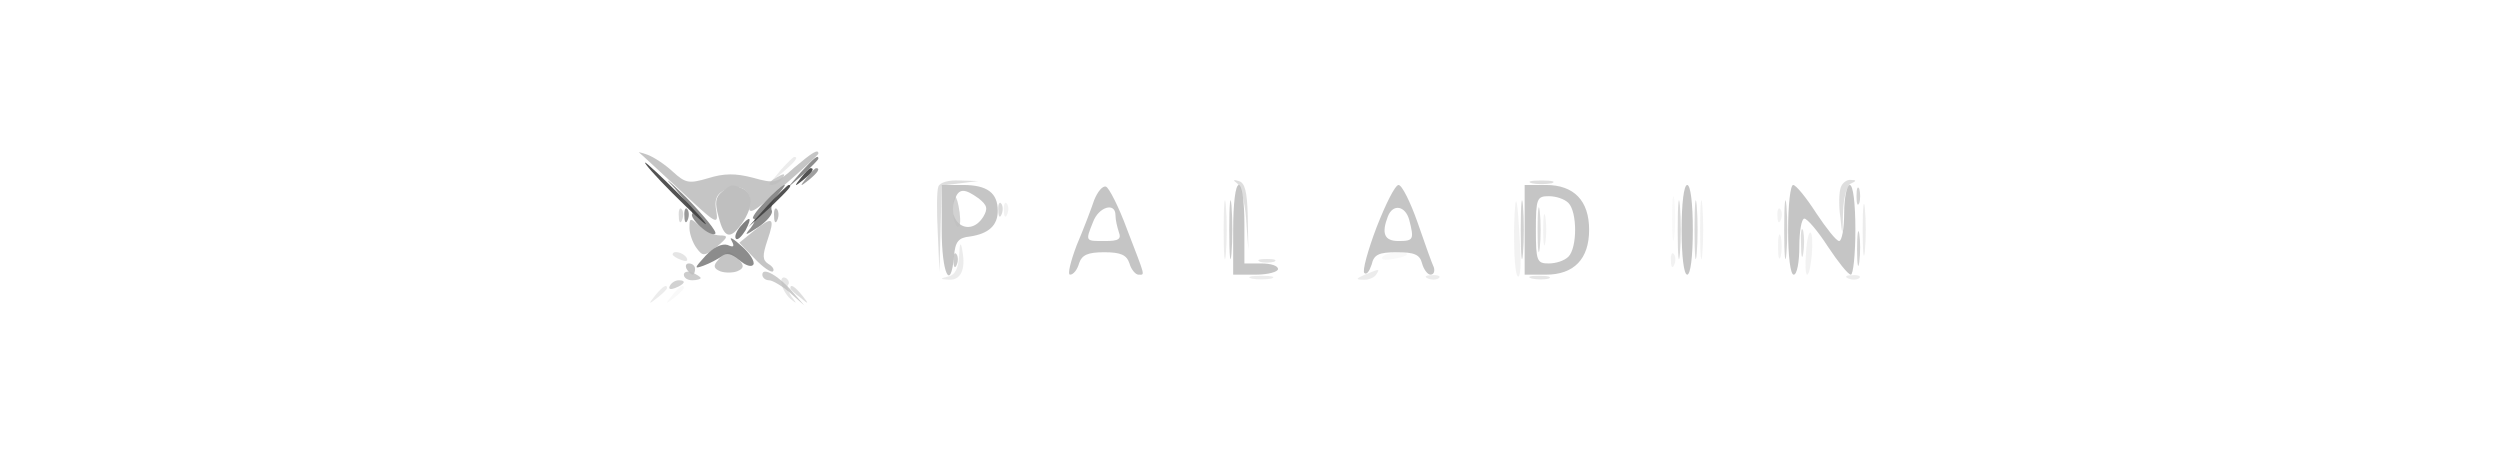
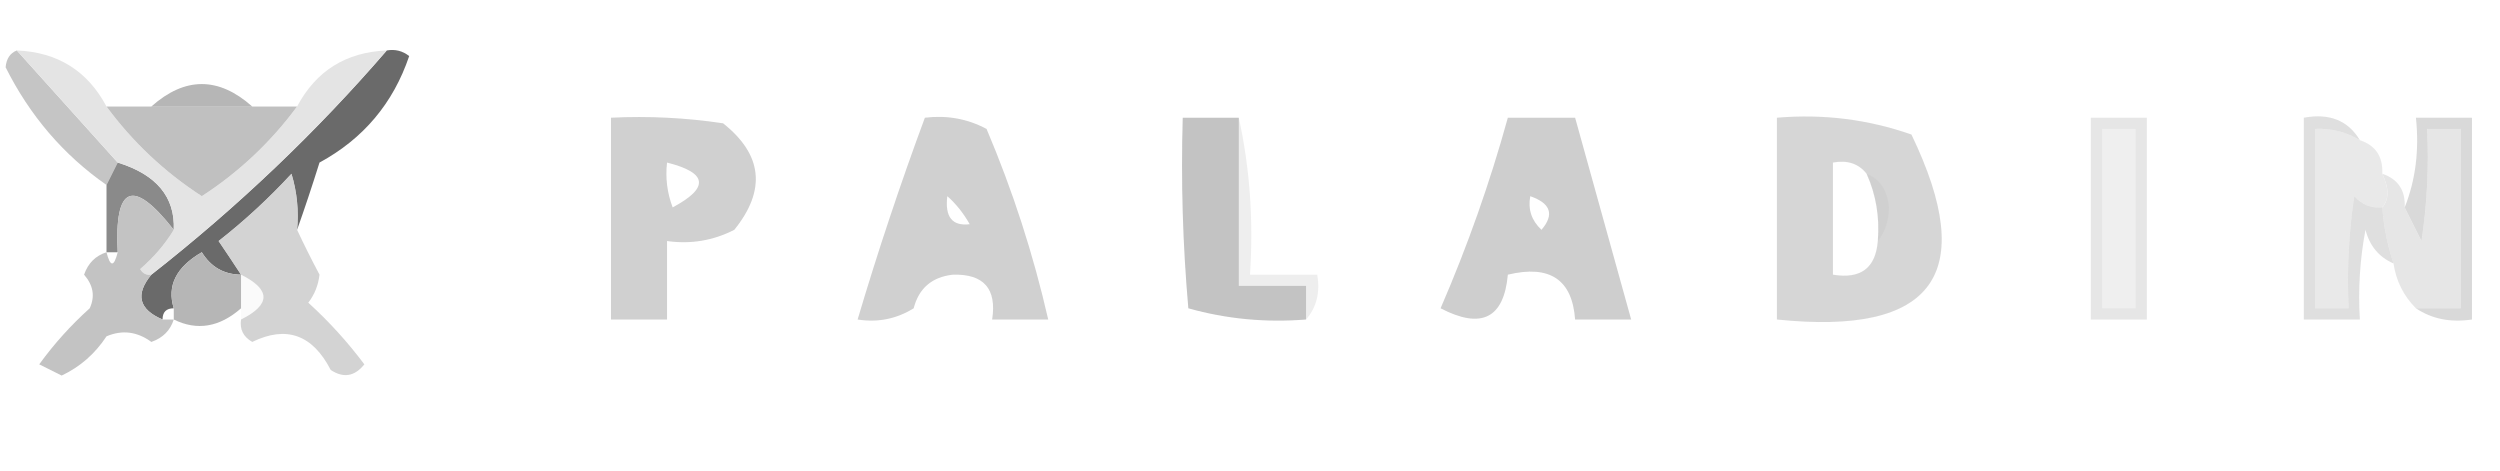
- <svg xmlns="http://www.w3.org/2000/svg" version="1.0" viewBox="0 0 446 84">
-   <path fill="gray" fill-opacity=".3" d="M121.1 38.6c0 1.1.3 1.4.6.6.3-.7.2-1.6-.1-1.9-.3-.4-.6.2-.5 1.3" />
-   <path fill="gray" fill-opacity=".2" d="M224.8 46.7c.6.2 1.8.2 2.5 0 .6-.3.1-.5-1.3-.5s-1.9.2-1.2.5" />
-   <path fill="#BFBFBF" fill-opacity=".9" d="M114 27.2c.3.2 3.6 3.3 7.4 6.8 6.3 5.9 6.8 6.3 6.4 3.7-.4-2 0-3 1.3-3.7 2.7-1.5 5.2-.1 4.6 2.6-.3 1.9.7 1.4 5.9-3.3 3.5-3 6.4-5.7 6.4-5.9 0-.9-1.1-.2-4.3 2.5-3.1 2.8-3.5 2.9-7.4 1.8-3.1-.8-5.1-.8-8 .1-3.4 1-4 .9-6.3-1.2-1.4-1.3-3.4-2.6-4.5-3s-1.7-.5-1.5-.4M168 41c0 7.8 1.6 11.2 2.2 4.7.2-2.6.8-3.3 2.8-3.5 3.4-.5 5-2 5-4.6 0-3.2-1.9-4.6-6.2-4.6H168zm6.6-5.6c1.5 1.2 1.7 1.8.8 3.3-2.4 3.8-6.7 1-5-3.3.7-1.8 1.7-1.8 4.2 0m20.6.3c-.5 1.5-1.9 5.2-3.1 8-1.1 2.9-1.7 5.3-1.2 5.3.6 0 1.3-.9 1.6-2 .5-1.5 1.5-2 4.5-2s4 .5 4.5 2c.3 1.1 1.1 2 1.6 2 1.2 0 1.3.6-2-8-1.5-4.1-3.3-7.6-3.8-7.7-.6-.2-1.5.9-2.1 2.4m3.8 2.7c0 .8.3 2.1.6 3 .5 1.3-.1 1.6-2.5 1.6-3.5 0-3.5.1-2.1-3.4 1-2.7 4-3.6 4-1.2m21 2.6v8h4c2.2 0 4-.5 4-1 0-.6-1.3-1-3-1h-3v-7c0-4-.4-7-1-7s-1 3.3-1 8m25.6-.5c-1.6 4.2-2.6 7.9-2.2 8.2.4.4.9-.3 1.3-1.5.4-1.8 1.3-2.2 4.5-2.2 3.1 0 4.1.4 4.5 2 .3 1.1 1 2 1.5 2 .6 0 .8-.6.6-1.3-.3-.6-1.6-4.2-2.9-8-1.3-3.7-2.8-6.7-3.4-6.7s-2.3 3.4-3.9 7.5m5.8-1.3c.9 3.5.8 3.8-1.9 3.8-2.5 0-3.1-1.3-1.9-4.4.9-2.3 3.1-1.9 3.8.6M272 41v8h3.8c5 0 7.7-2.8 7.7-8s-2.7-8-7.7-8H272zm7.8-4.8c1.6 1.6 1.6 8 0 9.6-.7.7-2.2 1.2-3.5 1.2-2.1 0-2.3-.4-2.3-6s.2-6 2.3-6c1.3 0 2.8.5 3.5 1.2M300 41c0 4.7.4 8 1 8s1-3.3 1-8-.4-8-1-8-1 3.3-1 8m19 0c0 4.7.4 8 1 8s1-2.3 1-5c0-2.8.4-5 .9-5s2.4 2.2 4.2 5c1.8 2.7 3.6 5 4.1 5 .4 0 .8-3.6.8-8 0-4.7-.4-8-1-8-.5 0-1 2.2-1 5 0 2.7-.4 5-.9 5s-2.3-2.3-4.1-5c-1.8-2.8-3.6-5-4.1-5s-.9 3.6-.9 8m-196-.3c0 1 .6 2.7 1.3 3.6 1.1 1.5 1.4 1.4 3.6-.3 2-1.7 2.1-2 .5-2-.9 0-2.6-.7-3.6-1.7-1.7-1.5-1.8-1.5-1.8.4m11.6.4-2.7 2.2 2.7 2.8c1.5 1.6 3 2.6 3.3 2.3s-.1-.9-.8-1.3c-1.1-.7-1.1-1.5-.2-4.2 1.4-4.1 1-4.4-2.3-1.8m-6.5 5.3c-.9 1-.8 1.5.4 2 .8.3 2.2.3 3 0 1.2-.5 1.3-1 .4-2-.6-.8-1.5-1.4-1.9-1.4s-1.3.6-1.9 1.4m-5.6 1.6c.3.5.8 1 1.1 1 .2 0 .4-.5.4-1 0-.6-.5-1-1.1-1-.5 0-.7.4-.4 1" />
-   <path fill="#BFBFBF" fill-opacity=".8" d="M138 32c-.9.6-1 1-.3 1 .6 0 1.5-.5 1.8-1 .8-1.2.4-1.2-1.5 0m81.3 9c0 4.7.2 6.6.4 4.2.2-2.3.2-6.1 0-8.5-.2-2.3-.4-.4-.4 4.3m-49.2 5.6c0 1.1.3 1.4.6.6.3-.7.2-1.6-.1-1.9-.3-.4-.6.2-.5 1.3M122 49c0 .6.7 1 1.5 1s1.5-.2 1.5-.4-.7-.6-1.5-1c-.8-.3-1.5-.1-1.5.4m14 0c0 .5.5 1 1.2 1 .6 0 2.3 1 3.7 2.2l2.6 2.3-2-2.3c-2.4-2.9-5.5-4.7-5.5-3.2" />
-   <path fill="#BFBFBF" fill-opacity=".6" d="M299.3 41c0 4.7.2 6.6.4 4.2.2-2.3.2-6.1 0-8.5-.2-2.3-.4-.4-.4 4.3m3 0c0 4.7.2 6.6.4 4.2.2-2.3.2-6.1 0-8.5-.2-2.3-.4-.4-.4 4.3m-28 0c0 3.6.2 5 .4 3.2.2-1.7.2-4.7 0-6.5-.2-1.7-.4-.3-.4 3.3m-96.2-3.4c0 1.1.3 1.4.6.6.3-.7.2-1.6-.1-1.9-.3-.4-.6.2-.5 1.3" />
-   <path fill="#BFBFBF" fill-opacity=".2" d="M270.1 41.2c0 4.2.2 7.9.7 8.1.4.3.6-2 .4-5.1-.5-9.8-.9-11-1.1-3m47-2.6c0 1.1.3 1.4.6.6.3-.7.2-1.6-.1-1.9-.3-.4-.6.2-.5 1.3m.1 5.4c0 1.9.2 2.7.5 1.7.2-.9.2-2.5 0-3.5-.3-.9-.5-.1-.5 1.8m-19.1 2.6c0 1.1.3 1.4.6.6.3-.7.2-1.6-.1-1.9-.3-.4-.6.2-.5 1.3" />
-   <path fill="gray" fill-opacity=".1" d="M303.3 41c0 4.7.2 6.6.4 4.2.2-2.3.2-6.1 0-8.5-.2-2.3-.4-.4-.4 4.3m-124.2-3.4c0 1.1.3 1.4.6.6.3-.7.2-1.6-.1-1.9-.3-.4-.6.2-.5 1.3m96.2 3.4c0 2.5.2 3.5.4 2.2.2-1.2.2-3.2 0-4.5-.2-1.2-.4-.2-.4 2.3m46.9 4.1c-.2 2.1-.1 3.9.2 3.9.7 0 1.3-7.1.6-7.5-.3-.2-.7 1.4-.8 3.6" />
-   <path fill="#BFBFBF" fill-opacity=".5" d="M167.4 33.3c-.3.8-.3 4.5-.1 8.3l.3 6.9.2-7.7.2-7.7 3.3-.4 3.2-.4-3.3-.1c-1.9-.1-3.5.3-3.8 1.1m53.3-.6c.6.5 1.4 3.3 1.6 6.3l.4 5.5-.1-5.9c-.1-4.4-.5-6-1.6-6.3-1-.3-1.1-.2-.3.4m52.6 0c.9.2 2.5.2 3.5 0 .9-.3.1-.5-1.8-.5s-2.7.2-1.7.5m55.1.7c-.3.8-.4 3.1-.1 5.2.4 3.8.4 3.7.5-.8.1-2.6.7-4.9 1.5-5.1.9-.4.9-.6-.1-.6-.7-.1-1.5.5-1.8 1.3m-7.1 10.1c0 2.2.2 3 .4 1.7.2-1.2.2-3 0-4-.3-.9-.5.1-.4 2.3M141 51.4c0 .2.8 1 1.8 1.7 1.5 1.3 1.6 1.2.3-.4s-2.1-2.1-2.1-1.3" />
-   <path fill="gray" fill-opacity=".8" d="M122.1 38.6c0 1.1.3 1.4.6.6.3-.7.2-1.6-.1-1.9-.3-.4-.6.2-.5 1.3" />
-   <path fill="#BFBFBF" fill-opacity=".3" d="m139.4 30.2-1.9 2.3 2.3-1.9c2.1-1.8 2.7-2.6 1.9-2.6-.2 0-1.2 1-2.3 2.2M218.3 41c0 4.7.2 6.6.4 4.2.2-2.3.2-6.1 0-8.5-.2-2.3-.4-.4-.4 4.3m114 0c0 4.1.2 5.8.4 3.7.2-2 .2-5.4 0-7.5-.2-2-.4-.3-.4 3.8m-161.2 4.7q-.15 3.15-1.8 3.6c-1.7.4-1.7.5 0 .6 2.1.1 3-1.8 2.4-5.1-.3-1.8-.5-1.6-.6.9m72.4 3.3c-1.6.7-1.7.9-.3.9.9.1 2-.4 2.3-.9.7-1.1.7-1.1-2 0m-20.2.7c.9.2 2.5.2 3.5 0 .9-.3.1-.5-1.8-.5s-2.7.2-1.7.5m31.5 0c.7.3 1.6.2 1.9-.1.4-.3-.2-.6-1.3-.5-1.1 0-1.4.3-.6.6m75 0c.7.3 1.6.2 1.9-.1.4-.3-.2-.6-1.3-.5-1.1 0-1.4.3-.6.6m-212.9 3c-1.3 1.6-1.2 1.7.4.4.9-.7 1.7-1.5 1.7-1.7 0-.8-.8-.3-2.1 1.3" />
-   <path fill="gray" fill-opacity=".9" d="m142.9 30.7-2.4 2.8 2.8-2.4c1.5-1.4 2.7-2.6 2.7-2.8 0-.8-.8-.1-3.1 2.4m-22.6 2.8c2 2.3 3.5 4.4 3.2 4.7-.3.2.4 1.3 1.5 2.3s2.3 1.5 2.6 1.2c.4-.3-2-3.2-5.2-6.5-3.3-3.2-4.2-3.9-2.1-1.7m16.2 2.5c-1.6 1.6-2.5 3-2.1 3 .5 0 .2.8-.5 1.7-1.2 1.4-1 1.4 1.4-.2 1.5-1 2.6-2.3 2.4-2.9-.3-.6.2-1.9 1.1-2.9 2.5-2.9.8-1.9-2.3 1.3m-6 6.9c.6 1.1.4 1.3-.7.8-1-.3-2.5.4-3.9 1.9-2.1 2.3-2.1 2.4-.4 1.8 1.1-.4 2.6-1.2 3.3-1.7.8-.7 1.8-.4 3.1.7 1.1 1 2.2 1.3 2.5.8s-.6-2-2.1-3.3c-1.4-1.3-2.3-1.8-1.8-1" />
-   <path fill="#404040" fill-opacity=".5" d="M143.9 31.7c-1.3 1.6-1.2 1.7.4.4s2.1-2.1 1.3-2.1c-.2 0-1 .8-1.7 1.7" />
-   <path fill="#404040" fill-opacity=".9" d="M120 34.5c3 3 5.7 5.5 5.9 5.5.3 0-1.9-2.5-4.9-5.5s-5.7-5.5-5.9-5.5c-.3 0 1.9 2.5 4.9 5.5m22.9-2.8c-1.3 1.6-1.2 1.7.4.4s2.1-2.1 1.3-2.1c-.2 0-1 .8-1.7 1.7m-6 5-3.4 3.8 3.8-3.4c3.4-3.3 4.2-4.1 3.4-4.1-.2 0-1.9 1.7-3.8 3.7" />
-   <path fill="#BFBFBF" fill-opacity=".7" d="M271.3 41c0 4.7.2 6.6.4 4.2.2-2.3.2-6.1 0-8.5-.2-2.3-.4-.4-.4 4.3m47 0c0 4.7.2 6.6.4 4.2.2-2.3.2-6.1 0-8.5-.2-2.3-.4-.4-.4 4.3m12.9-6c0 1.4.2 1.9.5 1.2.2-.6.2-1.8 0-2.5-.3-.6-.5-.1-.5 1.3M170 37.4c0 1.4.4 2.7.8 3 .5.3.6-.8.4-2.5-.5-3.5-1.2-3.8-1.2-.5m161.3 7.1c0 2.7.2 3.8.4 2.2.2-1.5.2-3.7 0-5-.2-1.2-.4 0-.4 2.8M119.5 51c-.3.6.1.7.9.4 1.8-.7 2.1-1.4.7-1.4-.6 0-1.3.4-1.6 1" />
-   <path fill="#BFBFBF" fill-opacity=".4" d="M120 45.4c0 .2.7.7 1.6 1 .8.3 1.2.2.9-.4-.6-1-2.5-1.4-2.5-.6m19.4 5.1c.1.8.8 2.1 1.6 2.8 1.2 1 1.2.9.2-.4-.6-.9-.9-1.8-.6-2.1s.1-.9-.4-1.2c-.6-.3-.9.1-.8.9m133.9-.8c.9.2 2.3.2 3 0 .6-.3-.1-.5-1.8-.5-1.6 0-2.2.2-1.2.5" />
-   <path fill="gray" fill-opacity=".5" d="M138.1 38.6c0 1.1.3 1.4.6.6.3-.7.2-1.6-.1-1.9-.3-.4-.6.2-.5 1.3" />
-   <path fill="#BFBFBF" d="M128.8 34.2c-1.2 1-1.3 2-.6 4.5 1 3.9 2.1 4.1 4.2 1.1 2-2.9 2-5.4 0-6.2s-1.8-.8-3.6.6" />
-   <path fill="#BFBFBF" fill-opacity=".1" d="M298.3 39c0 3.6.2 5 .4 3.2.2-1.7.2-4.7 0-6.5-.2-1.7-.4-.3-.4 3.3m-51.7 6.9c-.3.4.6.6 1.9.3 1.4-.2 2.5-.6 2.5-.8 0-.8-3.9-.4-4.4.5m-126.7 6.8c-1.3 1.6-1.2 1.7.4.4.9-.7 1.7-1.5 1.7-1.7 0-.8-.8-.3-2.1 1.3" />
-   <path fill="gray" d="M132 40.5c-.7.9-1 1.8-.7 2.1s1-.4 1.7-1.5c1.3-2.5.8-2.7-1-.6" />
+ <svg xmlns="http://www.w3.org/2000/svg" version="1.1" width="223px" height="42px" style="shape-rendering:geometricPrecision; text-rendering:geometricPrecision; image-rendering:optimizeQuality; fill-rule:evenodd; clip-rule:evenodd">
+   <g>
+     <path style="opacity:0.984" fill="#686868" d="M 34.5,4.5 C 35.239,4.369 35.906,4.536 36.5,5C 35.076,9.212 32.409,12.379 28.5,14.5C 27.831,16.631 27.165,18.631 26.5,20.5C 26.66,18.801 26.494,17.134 26,15.5C 23.983,17.684 21.817,19.684 19.5,21.5C 20.192,22.518 20.859,23.518 21.5,24.5C 19.983,24.489 18.816,23.823 18,22.5C 15.71,23.828 14.876,25.495 15.5,27.5C 14.833,27.5 14.5,27.833 14.5,28.5C 12.38,27.597 12.046,26.263 13.5,24.5C 21.205,18.459 28.205,11.792 34.5,4.5 Z" />
+   </g>
+   <g>
+     <path style="opacity:0.986" fill="#cfcfcf" d="M 54.5,10.5 C 57.85,10.335 61.183,10.502 64.5,11C 68.023,13.794 68.356,16.96 65.5,20.5C 63.604,21.466 61.604,21.799 59.5,21.5C 59.5,23.833 59.5,26.167 59.5,28.5C 57.833,28.5 56.167,28.5 54.5,28.5C 54.5,22.5 54.5,16.5 54.5,10.5 Z M 59.5,14.5 C 63.123,15.411 63.29,16.745 60,18.5C 59.51,17.207 59.343,15.873 59.5,14.5 Z" />
+   </g>
+   <g>
+     <path style="opacity:0.985" fill="#cfcfcf" d="M 82.5,10.5 C 84.467,10.261 86.3,10.594 88,11.5C 90.34,17.019 92.173,22.686 93.5,28.5C 91.833,28.5 90.167,28.5 88.5,28.5C 88.923,25.757 87.756,24.424 85,24.5C 83.129,24.709 81.962,25.709 81.5,27.5C 79.955,28.452 78.288,28.785 76.5,28.5C 78.299,22.438 80.299,16.438 82.5,10.5 Z M 84.5,17.5 C 85.267,18.172 85.934,19.005 86.5,20C 84.939,20.188 84.272,19.355 84.5,17.5 Z" />
+   </g>
+   <g>
+     <path style="opacity:0.987" fill="#c2c2c2" d="M 110.5,10.5 C 110.5,15.5 110.5,20.5 110.5,25.5C 112.5,25.5 114.5,25.5 116.5,25.5C 116.5,26.5 116.5,27.5 116.5,28.5C 112.894,28.789 109.394,28.456 106,27.5C 105.501,21.843 105.334,16.176 105.5,10.5C 107.167,10.5 108.833,10.5 110.5,10.5 Z" />
+   </g>
+   <g>
+     <path style="opacity:0.986" fill="#cdcdcd" d="M 134.5,10.5 C 136.5,10.5 138.5,10.5 140.5,10.5C 142.171,16.506 143.837,22.506 145.5,28.5C 143.833,28.5 142.167,28.5 140.5,28.5C 140.241,24.932 138.241,23.599 134.5,24.5C 134.143,28.395 132.143,29.395 128.5,27.5C 130.905,21.949 132.905,16.282 134.5,10.5 Z M 136.5,17.5 C 138.332,18.14 138.665,19.14 137.5,20.5C 136.614,19.675 136.281,18.675 136.5,17.5 Z" />
+   </g>
+   <g>
+     <path style="opacity:0.984" fill="#e9e9e9" d="M 210.5,12.5 C 211.906,12.973 212.573,13.973 212.5,15.5C 213.116,16.798 213.116,17.798 212.5,18.5C 211.504,18.586 210.671,18.252 210,17.5C 209.502,20.817 209.335,24.15 209.5,27.5C 208.5,27.5 207.5,27.5 206.5,27.5C 206.5,22.167 206.5,16.833 206.5,11.5C 207.959,11.433 209.292,11.766 210.5,12.5 Z" />
+   </g>
+   <g>
+     <path style="opacity:0.986" fill="#e6e6e6" d="M 215.5,27.5 C 214.4,26.395 213.733,25.062 213.5,23.5C 212.962,21.883 212.629,20.216 212.5,18.5C 213.116,17.798 213.116,16.798 212.5,15.5C 213.906,15.973 214.573,16.973 214.5,18.5C 214.987,19.473 215.487,20.473 216,21.5C 216.498,18.183 216.665,14.85 216.5,11.5C 217.5,11.5 218.5,11.5 219.5,11.5C 219.5,16.833 219.5,22.167 219.5,27.5C 218.167,27.5 216.833,27.5 215.5,27.5 Z" />
+   </g>
+   <g>
+     <path style="opacity:0.357" fill="#5c5c5c" d="M 1.5,4.5 C 4.449,7.788 7.449,11.121 10.5,14.5C 10.167,15.167 9.833,15.833 9.5,16.5C 5.662,13.821 2.662,10.321 0.5,6C 0.57,5.235 0.903,4.735 1.5,4.5 Z" />
+   </g>
+   <g>
+     <path style="opacity:0.986" fill="#d6d6d6" d="M 158.5,10.5 C 162.637,10.146 166.637,10.646 170.5,12C 176.504,24.456 172.504,29.956 158.5,28.5C 158.5,22.5 158.5,16.5 158.5,10.5 Z M 166.5,15.5 C 167.341,17.379 167.675,19.379 167.5,21.5C 167.306,23.912 165.973,24.912 163.5,24.5C 163.5,21.167 163.5,17.833 163.5,14.5C 164.791,14.263 165.791,14.596 166.5,15.5 Z" />
+   </g>
+   <g>
+     <path style="opacity:0.435" fill="#b6b6b6" d="M 210.5,12.5 C 209.292,11.766 207.959,11.433 206.5,11.5C 206.5,16.833 206.5,22.167 206.5,27.5C 207.5,27.5 208.5,27.5 209.5,27.5C 209.335,24.15 209.502,20.817 210,17.5C 210.671,18.252 211.504,18.586 212.5,18.5C 212.629,20.216 212.962,21.883 213.5,23.5C 212.21,22.942 211.377,21.942 211,20.5C 210.503,23.146 210.336,25.813 210.5,28.5C 208.833,28.5 207.167,28.5 205.5,28.5C 205.5,22.5 205.5,16.5 205.5,10.5C 207.781,10.077 209.448,10.744 210.5,12.5 Z" />
+   </g>
+   <g>
+     <path style="opacity:0.124" fill="#747474" d="M 110.5,10.5 C 111.486,14.97 111.819,19.637 111.5,24.5C 113.5,24.5 115.5,24.5 117.5,24.5C 117.768,26.099 117.434,27.432 116.5,28.5C 116.5,27.5 116.5,26.5 116.5,25.5C 114.5,25.5 112.5,25.5 110.5,25.5C 110.5,20.5 110.5,15.5 110.5,10.5 Z" />
+   </g>
+   <g>
+     <path style="opacity:0.382" fill="#bdbdbd" d="M 186.5,10.5 C 188.167,10.5 189.833,10.5 191.5,10.5C 191.5,16.5 191.5,22.5 191.5,28.5C 189.833,28.5 188.167,28.5 186.5,28.5C 186.5,22.5 186.5,16.5 186.5,10.5 Z" />
+   </g>
+   <g>
+     <path style="opacity:0.986" fill="#efefef" d="M 187.5,11.5 C 188.5,11.5 189.5,11.5 190.5,11.5C 190.5,16.833 190.5,22.167 190.5,27.5C 189.5,27.5 188.5,27.5 187.5,27.5C 187.5,22.167 187.5,16.833 187.5,11.5 Z" />
+   </g>
+   <g>
+     <path style="opacity:0.984" fill="#888888" d="M 10.5,14.5 C 13.959,15.571 15.625,17.571 15.5,20.5C 11.857,15.864 10.191,16.531 10.5,22.5C 10.167,22.5 9.833,22.5 9.5,22.5C 9.5,20.5 9.5,18.5 9.5,16.5C 9.833,15.833 10.167,15.167 10.5,14.5 Z" />
+   </g>
+   <g>
+     <path style="opacity:1" fill="#e4e4e4" d="M 1.5,4.5 C 5.141,4.652 7.807,6.318 9.5,9.5C 11.846,12.679 14.679,15.346 18,17.5C 21.321,15.346 24.154,12.679 26.5,9.5C 28.193,6.318 30.859,4.652 34.5,4.5C 28.205,11.792 21.205,18.459 13.5,24.5C 13.062,24.565 12.728,24.399 12.5,24C 13.71,22.961 14.71,21.794 15.5,20.5C 15.625,17.571 13.959,15.571 10.5,14.5C 7.449,11.121 4.449,7.788 1.5,4.5 Z" />
+   </g>
+   <g>
+     <path style="opacity:0.995" fill="#c0c0c0" d="M 9.5,9.5 C 10.833,9.5 12.167,9.5 13.5,9.5C 16.5,9.5 19.5,9.5 22.5,9.5C 23.833,9.5 25.167,9.5 26.5,9.5C 24.154,12.679 21.321,15.346 18,17.5C 14.679,15.346 11.846,12.679 9.5,9.5 Z" />
+   </g>
+   <g>
+     <path style="opacity:0.559" fill="#7c7c7c" d="M 22.5,9.5 C 19.5,9.5 16.5,9.5 13.5,9.5C 16.5,6.833 19.5,6.833 22.5,9.5 Z" />
+   </g>
+   <g>
+     <path style="opacity:0.051" fill="#686868" d="M 166.5,15.5 C 167.693,15.97 168.36,16.97 168.5,18.5C 168.48,19.726 168.147,20.726 167.5,21.5C 167.675,19.379 167.341,17.379 166.5,15.5 Z" />
+   </g>
+   <g>
+     <path style="opacity:0.611" fill="#c1c1c1" d="M 215.5,27.5 C 216.833,27.5 218.167,27.5 219.5,27.5C 219.5,22.167 219.5,16.833 219.5,11.5C 218.5,11.5 217.5,11.5 216.5,11.5C 216.665,14.85 216.498,18.183 216,21.5C 215.487,20.473 214.987,19.473 214.5,18.5C 215.473,16.052 215.806,13.385 215.5,10.5C 217.167,10.5 218.833,10.5 220.5,10.5C 220.5,16.5 220.5,22.5 220.5,28.5C 218.585,28.785 216.919,28.451 215.5,27.5 Z" />
+   </g>
+   <g>
+     <path style="opacity:0.988" fill="#b5b5b5" d="M 21.5,24.5 C 21.5,25.5 21.5,26.5 21.5,27.5C 19.577,29.19 17.577,29.523 15.5,28.5C 15.5,28.167 15.5,27.833 15.5,27.5C 14.876,25.495 15.71,23.828 18,22.5C 18.816,23.823 19.983,24.489 21.5,24.5 Z" />
+   </g>
+   <g>
+     <path style="opacity:0.031" fill="#545454" d="M 21.5,24.5 C 24.167,25.833 24.167,27.167 21.5,28.5C 21.5,28.167 21.5,27.833 21.5,27.5C 21.5,26.5 21.5,25.5 21.5,24.5 Z" />
+   </g>
+   <g>
+     <path style="opacity:0.929" fill="#bebebe" d="M 15.5,20.5 C 14.71,21.794 13.71,22.961 12.5,24C 12.728,24.399 13.062,24.565 13.5,24.5C 12.046,26.263 12.38,27.597 14.5,28.5C 14.833,28.5 15.167,28.5 15.5,28.5C 15.189,29.478 14.522,30.145 13.5,30.5C 12.232,29.572 10.899,29.405 9.5,30C 8.48,31.556 7.147,32.722 5.5,33.5C 4.833,33.167 4.167,32.833 3.5,32.5C 4.815,30.684 6.315,29.017 8,27.5C 8.492,26.451 8.326,25.451 7.5,24.5C 7.855,23.478 8.522,22.811 9.5,22.5C 9.833,23.833 10.167,23.833 10.5,22.5C 10.191,16.531 11.857,15.864 15.5,20.5 Z" />
+   </g>
+   <g>
+     <path style="opacity:0.804" fill="#c8c8c8" d="M 26.5,20.5 C 27.108,21.8 27.774,23.133 28.5,24.5C 28.392,25.442 28.058,26.275 27.5,27C 29.351,28.684 31.018,30.517 32.5,32.5C 31.635,33.583 30.635,33.749 29.5,33C 27.879,29.85 25.546,29.016 22.5,30.5C 21.703,30.043 21.369,29.376 21.5,28.5C 24.167,27.167 24.167,25.833 21.5,24.5C 20.859,23.518 20.192,22.518 19.5,21.5C 21.817,19.684 23.983,17.684 26,15.5C 26.494,17.134 26.66,18.801 26.5,20.5 Z" />
+   </g>
</svg>
